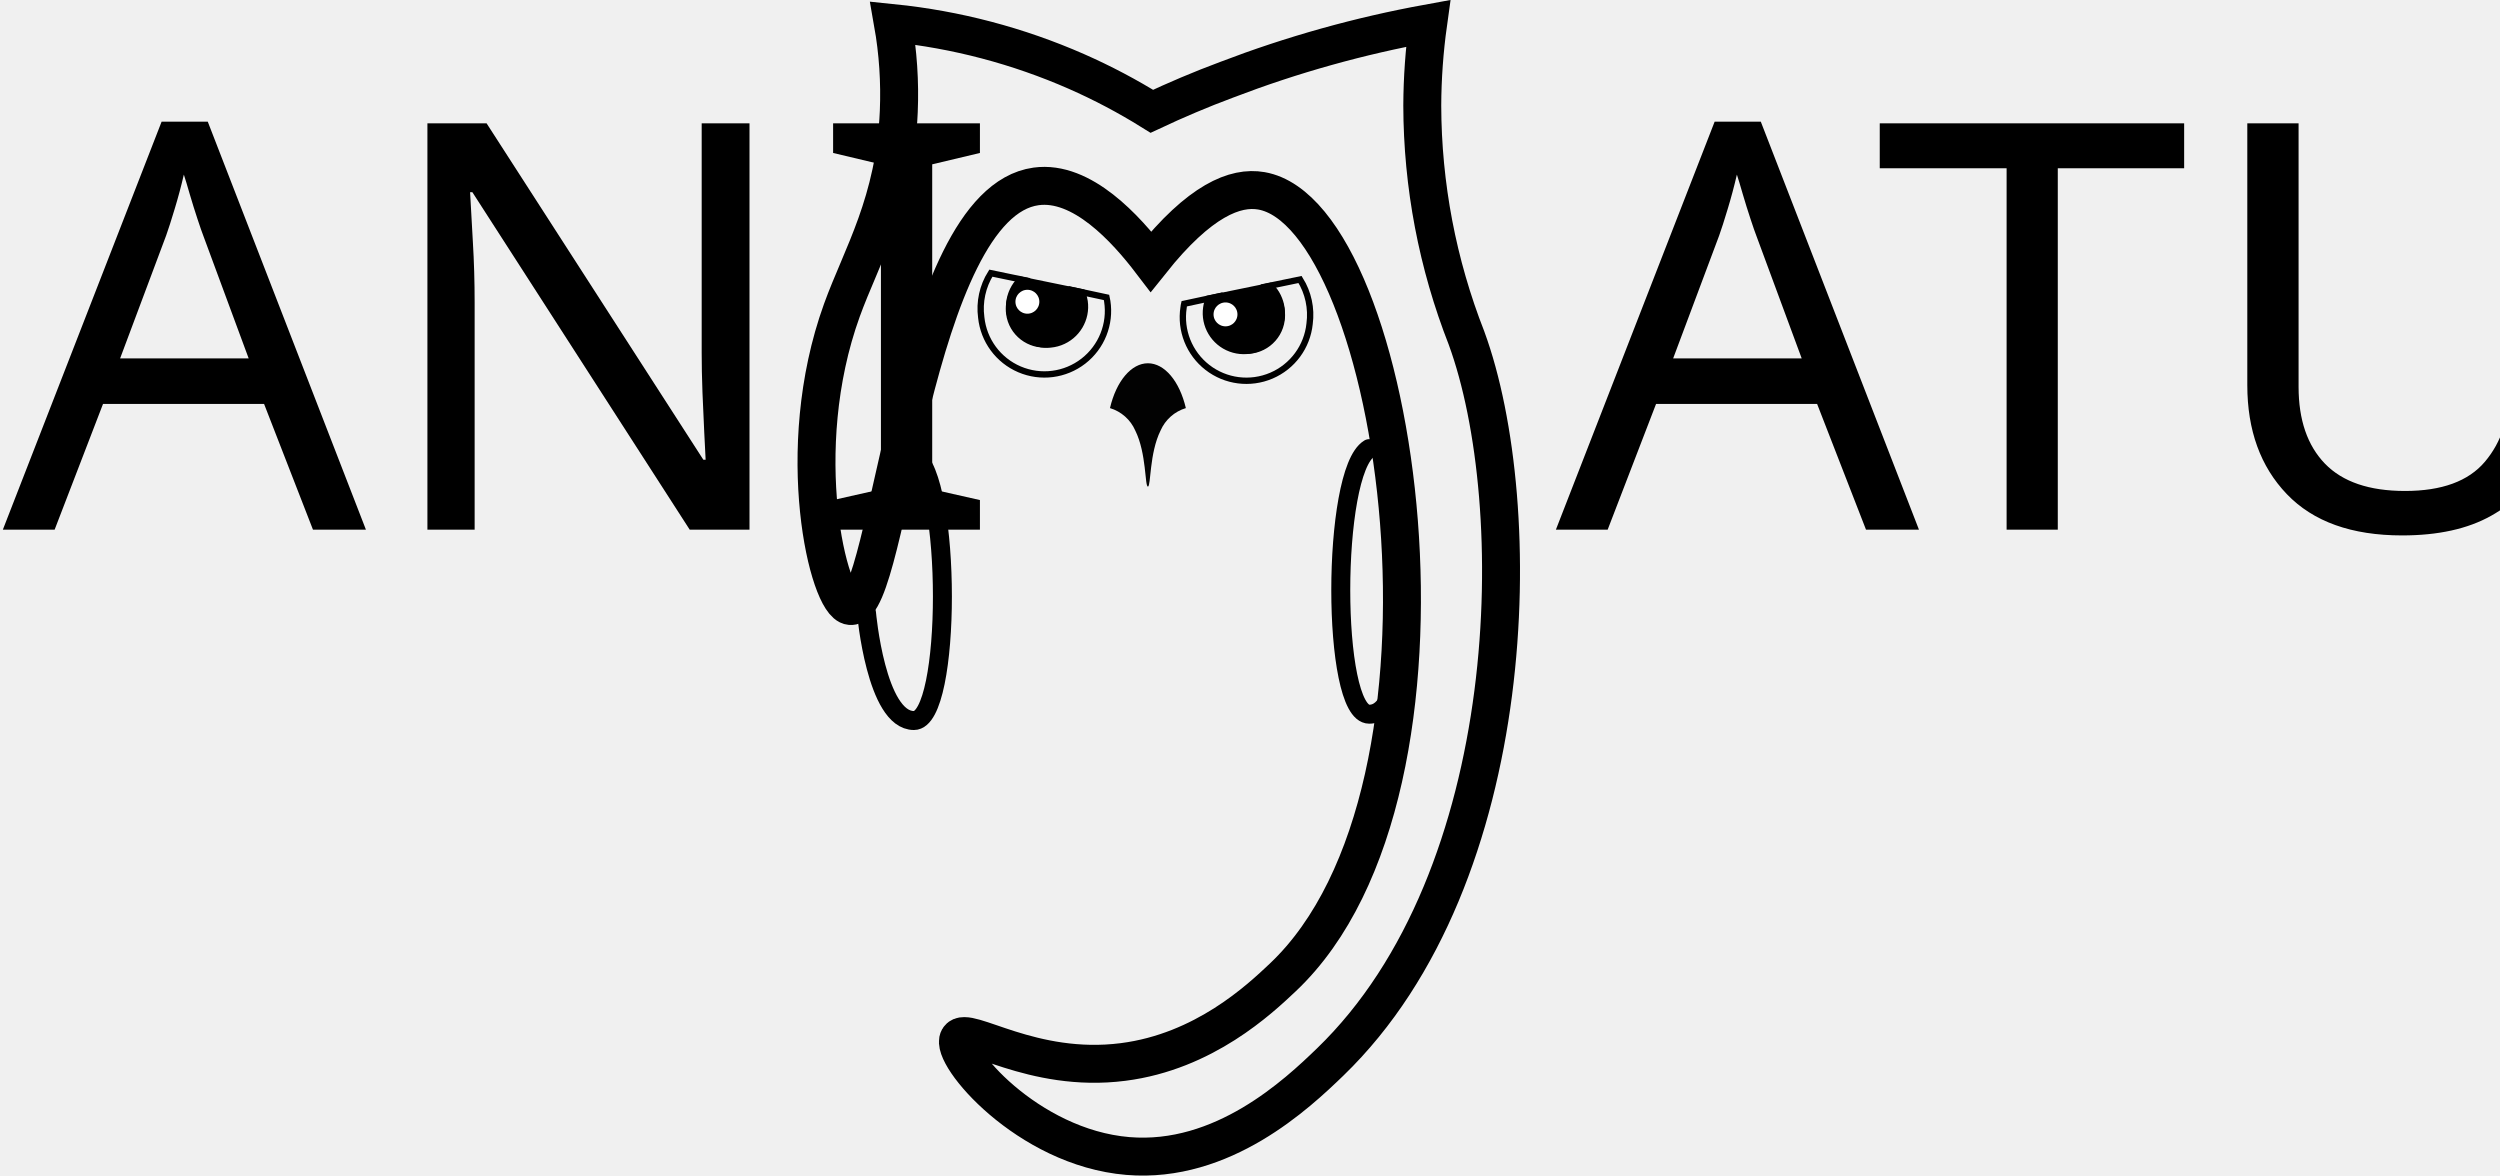
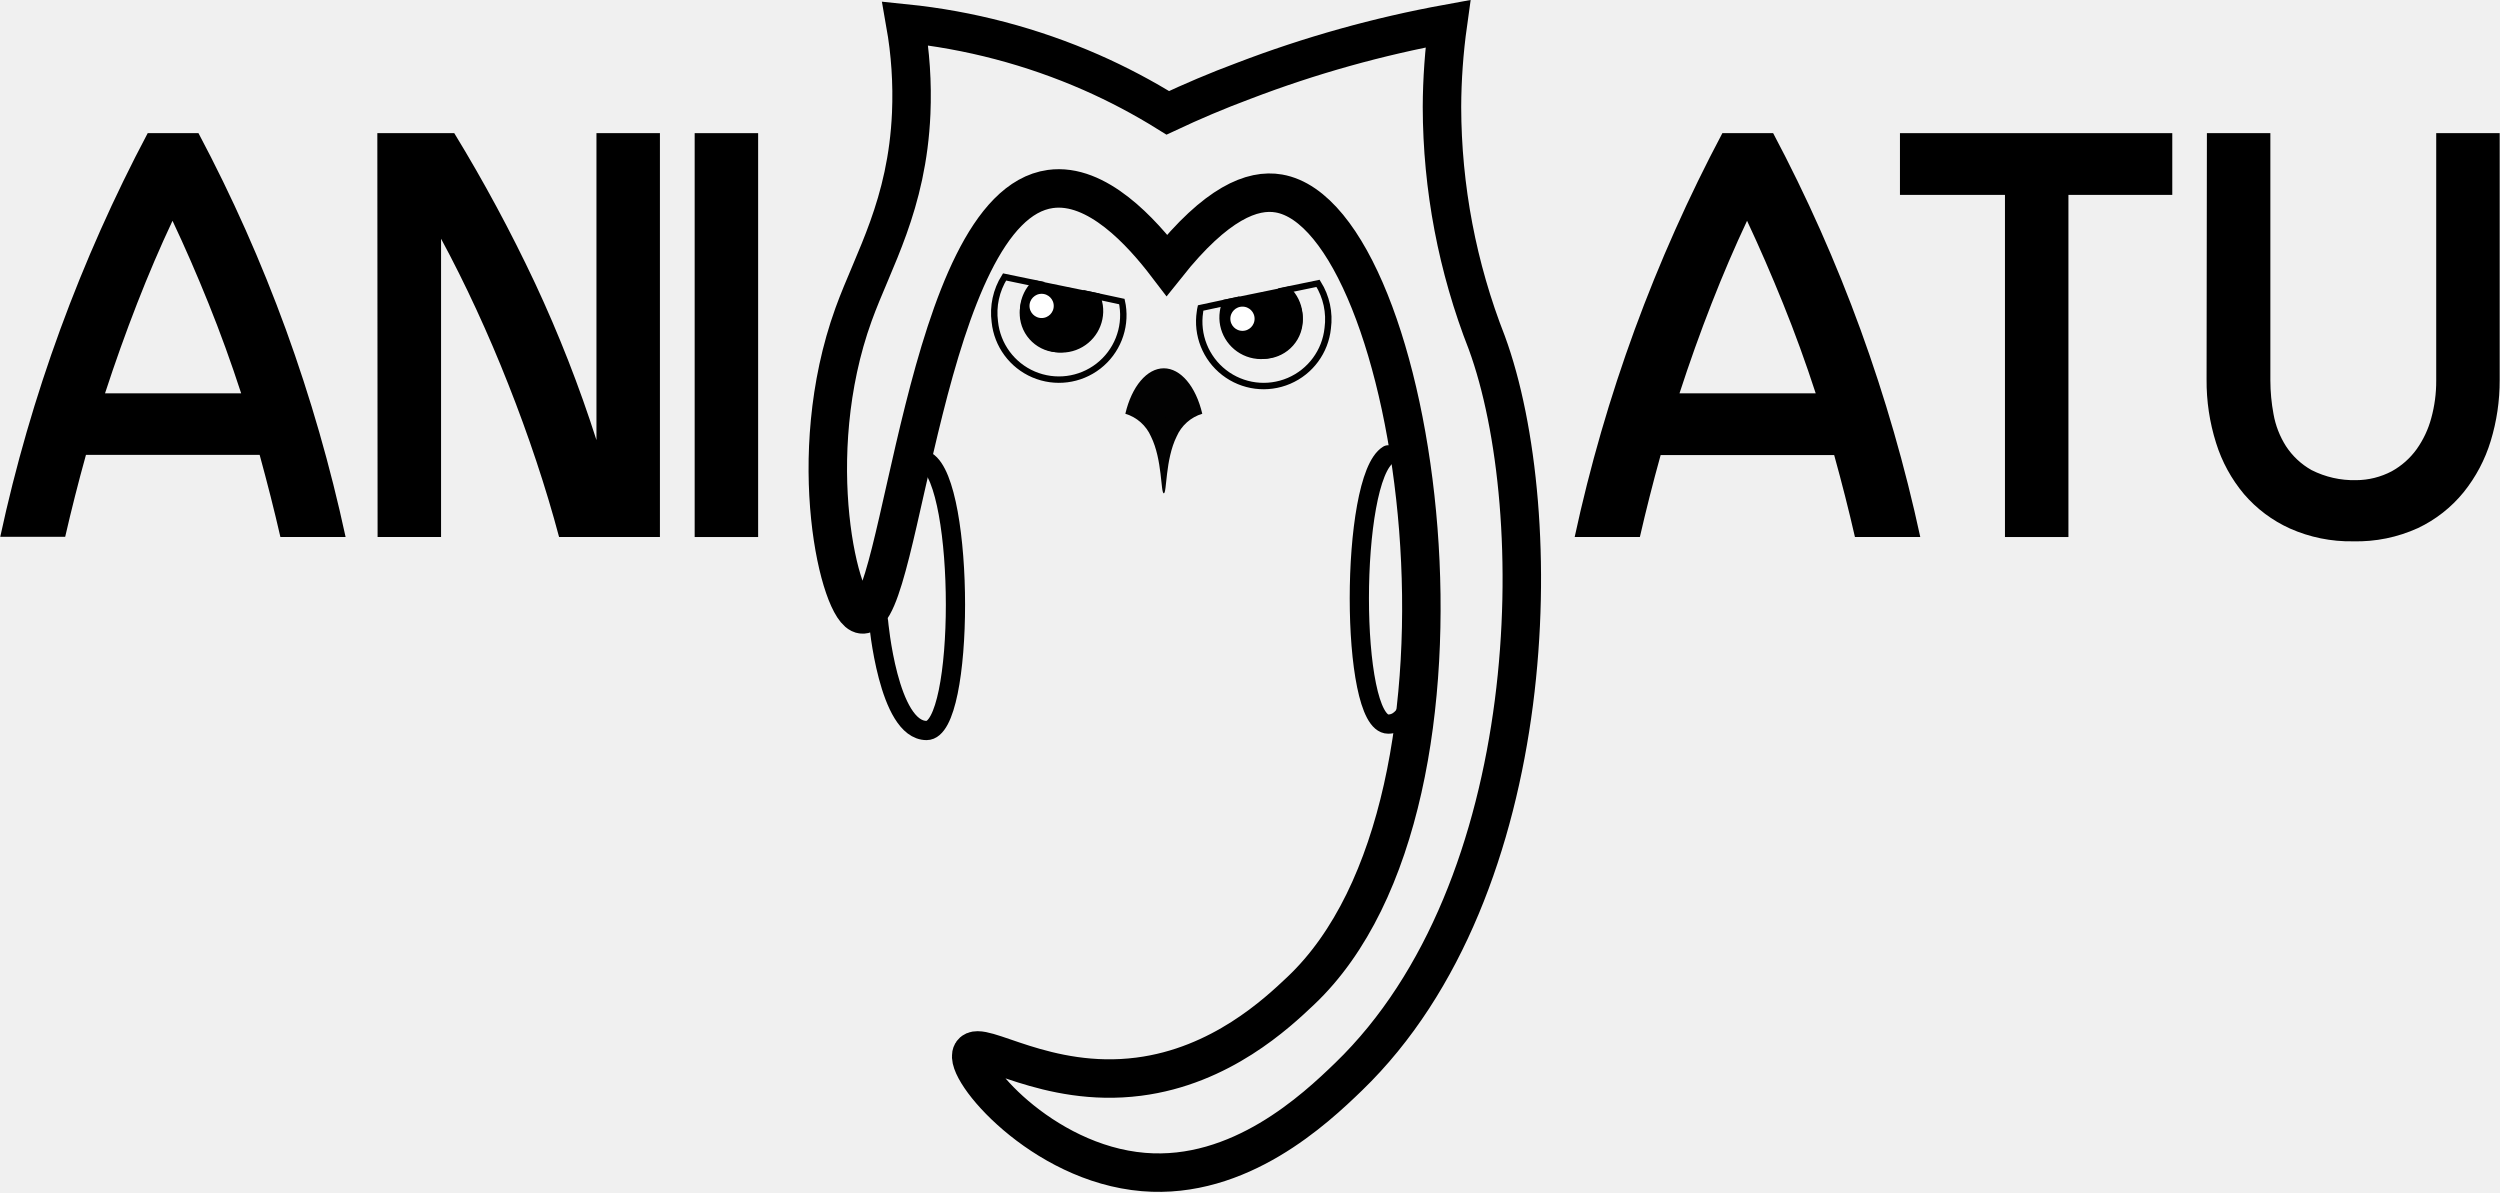
- <svg xmlns="http://www.w3.org/2000/svg" id="Capa_5" data-name="Capa 5" viewBox="0 0 395.37 185.95">
+ <svg xmlns="http://www.w3.org/2000/svg" id="Capa_5" data-name="Capa 5" viewBox="0 0 389.97 185.95">
  <defs>
-     <style>.cls-1{fill:#020202;}.cls-2,.cls-5,.cls-6{fill:none;}.cls-2,.cls-3,.cls-4,.cls-5,.cls-6{stroke:#000;stroke-miterlimit:10;}.cls-2,.cls-3,.cls-4,.cls-5{stroke-linecap:round;}.cls-4{fill:#fff;}.cls-5{stroke-width:3px;}.cls-6{stroke-width:6px;}.cls-7{font-size:90px;font-family:IshottheSerif, I shot the Serif;letter-spacing:0.01em;}.cls-8{letter-spacing:-0.01em;}.cls-9{letter-spacing:-0.08em;}.cls-10{letter-spacing:0.01em;}</style>
+     <style>.cls-1{fill:#020202;}.cls-2,.cls-5,.cls-6{fill:none;}.cls-2,.cls-3,.cls-4,.cls-5,.cls-6{stroke:#000;stroke-miterlimit:10;}.cls-2,.cls-3,.cls-4,.cls-5{stroke-linecap:round;}.cls-4{fill:#fff;}.cls-5{stroke-width:3px;}.cls-6{stroke-width:6px;}</style>
  </defs>
  <path class="cls-1" d="M1061.5,847.07a12.25,12.25,0,0,0-.66-1.6,8.09,8.09,0,0,0-3.53-3.76c.93-2.83,2.56-4.71,4.19-4.71s3.26,1.88,4.19,4.71a8.09,8.09,0,0,0-3.53,3.76A12.5,12.5,0,0,0,1061.5,847.07Z" transform="translate(-879.96 -778.05)" />
  <path class="cls-1" d="M1061.5,838.5c.58,0,1.57.83,2.36,2.59a9.77,9.77,0,0,0-2.36,2.51,9.77,9.77,0,0,0-2.36-2.51c.79-1.76,1.78-2.59,2.36-2.59m0-3c-2.62,0-5,2.81-6,7.09a6.36,6.36,0,0,1,4,3.55c1.79,3.61,1.5,8.85,2,8.86h0c.49,0,.21-5.25,2-8.86a6.36,6.36,0,0,1,4-3.55c-1-4.28-3.38-7.09-6-7.09Z" transform="translate(-879.96 -778.05)" />
  <path class="cls-2" d="M1072.33,825a5.91,5.91,0,0,0-.76,2.22,5.58,5.58,0,1,0,11.07,1.43,5.79,5.79,0,0,0-2.19-5.34l5.11-1.06a10.55,10.55,0,0,1,1.51,7,10.05,10.05,0,1,1-19.93-2.56c0-.21.07-.4.11-.6Z" transform="translate(-879.96 -778.05)" />
  <path class="cls-3" d="M1080.86,823.27a6,6,0,1,1-10.13,3.43,5.59,5.59,0,0,1,.39-1.43Z" transform="translate(-879.96 -778.05)" />
  <circle class="cls-4" cx="193.81" cy="49.72" r="2.39" />
  <path class="cls-2" d="M1049.89,824a5.9,5.9,0,0,1,.75,2.22,5.58,5.58,0,1,1-11.07,1.43,5.8,5.8,0,0,1,2.2-5.34l-5.11-1.06a10.55,10.55,0,0,0-1.52,7,10.05,10.05,0,1,0,19.93-2.56,5.78,5.78,0,0,0-.11-.6Z" transform="translate(-879.96 -778.05)" />
  <path class="cls-3" d="M1041.35,822.27a6,6,0,1,0,10.14,3.43,6,6,0,0,0-.39-1.43Z" transform="translate(-879.96 -778.05)" />
  <circle class="cls-4" cx="162.48" cy="47.72" r="2.39" />
  <path class="cls-5" d="M1024.5,850c6,3.68,6,42,0,42s-7.5-17-7.5-17" transform="translate(-879.96 -778.05)" />
  <path class="cls-5" d="M1096.5,849c-6,3.68-6,42,0,42s5-17.5,5-17.5" transform="translate(-879.96 -778.05)" />
  <path class="cls-6" d="M1013.1,827.12c3.11-8.6,8.38-17.06,9-31.42a64.71,64.71,0,0,0-.93-14,96.61,96.61,0,0,1,29,7.64,95,95,0,0,1,11.95,6.31c3.71-1.74,7.67-3.44,11.87-5a178.48,178.48,0,0,1,31.83-8.91,96.94,96.94,0,0,0-.93,13,101.31,101.31,0,0,0,7,36.78c9.65,26.36,8.79,85.14-21.56,114.48-5.24,5.07-17,16.12-32,14.87-15.95-1.33-28.23-16-26.76-18.58,1.24-2.17,11.56,5.57,26,3.71,12.84-1.64,21.61-9.92,25.27-13.38,31.75-30,18.34-120.6-3.39-124.39-4.12-.72-9.75,1.49-17.47,11.18-3.93-5.15-10.9-12.88-18.17-11.88-19.66,2.71-23.14,67-29.36,66.36C1011,873.6,1005.07,849.34,1013.1,827.12Z" transform="translate(-879.96 -778.05)" />
-   <text class="cls-7" transform="translate(0.45 83.77)">
-     <tspan xml:space="preserve">ANI  </tspan>
-     <tspan class="cls-8" x="206.01" y="0"> </tspan>
-     <tspan class="cls-9" x="245.61" y="0">A</tspan>
-     <tspan class="cls-10" x="295.92" y="0">TU</tspan>
-   </text>
+   <path d="M923.7,861.82q-.72-3.15-1.53-6.34T920.46,849H893.37q-.9,3.24-1.71,6.44t-1.53,6.34H880a242.88,242.88,0,0,1,9.36-32.35A246.88,246.88,0,0,1,903,798.82h7.92a242.27,242.27,0,0,1,13.64,30.65,247.29,247.29,0,0,1,9.31,32.35Zm-6.12-22.41q-2.34-7.2-5.08-14t-5.63-12.92q-2.88,6.12-5.53,12.92t-5,14Z" transform="translate(-879.96 -778.05)" />
+   <path d="M938.82,798.82h12a245.66,245.66,0,0,1,12.6,23.4A205.27,205.27,0,0,1,973,846.7V798.82h9.9v63H967.17q-1.53-5.76-3.55-11.83t-4.37-12q-2.34-5.94-5-11.7t-5.49-11v46.53h-9.9Z" transform="translate(-879.96 -778.05)" />
+   <path d="M988.32,798.82h9.9v63h-9.9Z" transform="translate(-879.96 -778.05)" />
+   <path d="M1169.31,861.82q-.72-3.15-1.53-6.34t-1.71-6.44H1139q-.9,3.24-1.71,6.44t-1.53,6.34h-10.17a242.88,242.88,0,0,1,9.36-32.35,246.88,246.88,0,0,1,13.68-30.65h7.92a242.2,242.2,0,0,1,13.63,30.65,247.32,247.32,0,0,1,9.32,32.35Zm-6.12-22.41q-2.34-7.2-5.09-14t-5.62-12.92q-2.88,6.12-5.54,12.92t-5,14Z" transform="translate(-879.96 -778.05)" />
+   <path d="M1218.81,808.45h-16.2v53.37h-9.9V808.45h-16.38v-9.63h42.48Z" transform="translate(-879.96 -778.05)" />
+   <path d="M1224.21,798.82h9.9v38.59a29.11,29.11,0,0,0,.49,5.23,13.79,13.79,0,0,0,1.94,5,11.46,11.46,0,0,0,4,3.74,14.61,14.61,0,0,0,6.93,1.57,12,12,0,0,0,5.58-1.39,11.84,11.84,0,0,0,3.87-3.43,15.09,15.09,0,0,0,2.29-4.87,21.57,21.57,0,0,0,.77-5.81V798.82h9.9v38.52a32.21,32.21,0,0,1-1.4,9.5,23.76,23.76,0,0,1-4.23,8,20.45,20.45,0,0,1-7.11,5.58,23,23,0,0,1-10.12,2.07,23.24,23.24,0,0,1-9.86-2,20.66,20.66,0,0,1-7.15-5.35,23.07,23.07,0,0,1-4.37-8,32,32,0,0,1-1.48-9.9Z" transform="translate(-879.96 -778.05)" />
</svg>
